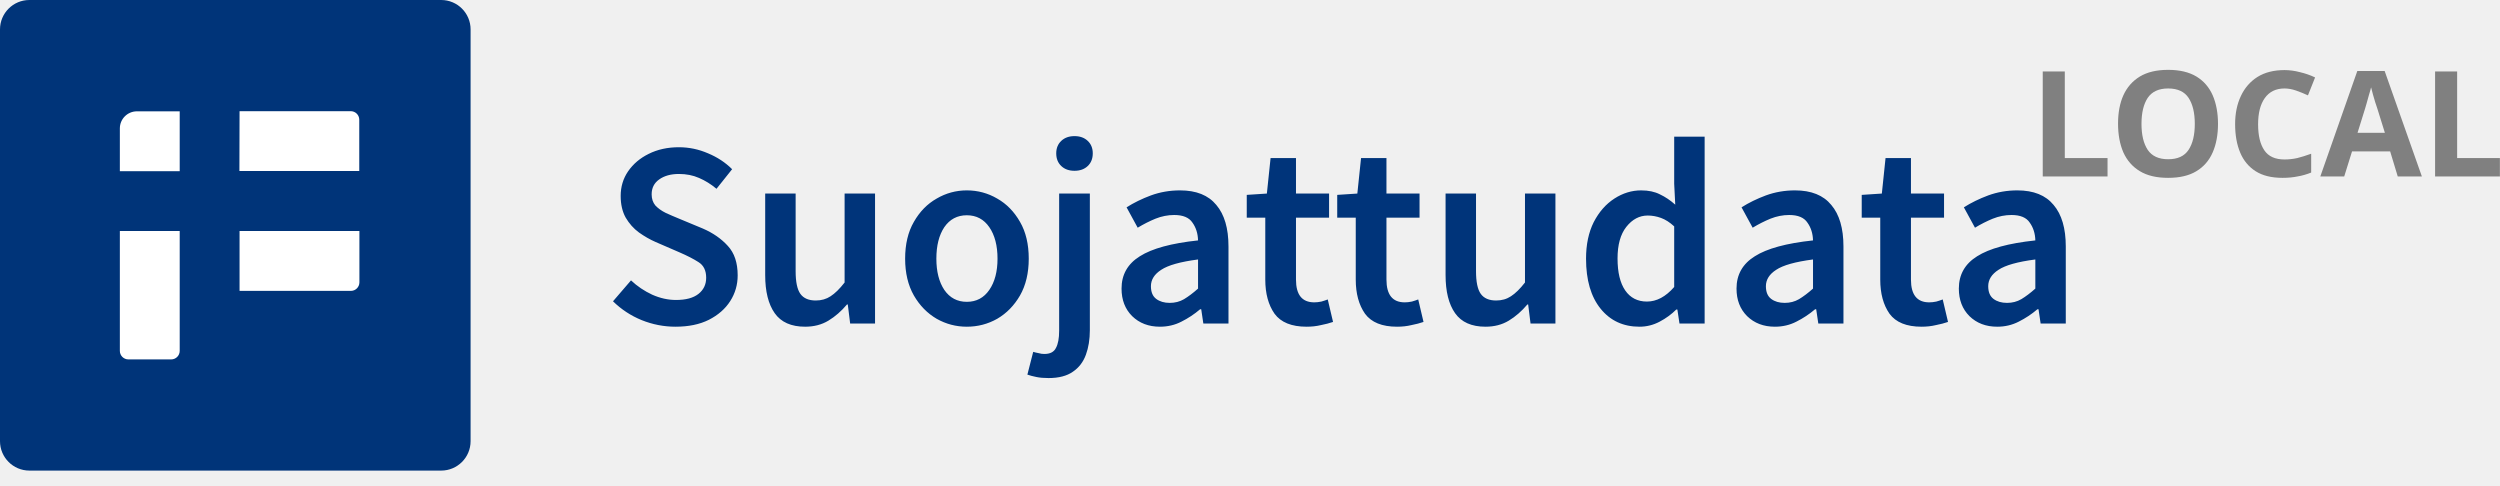
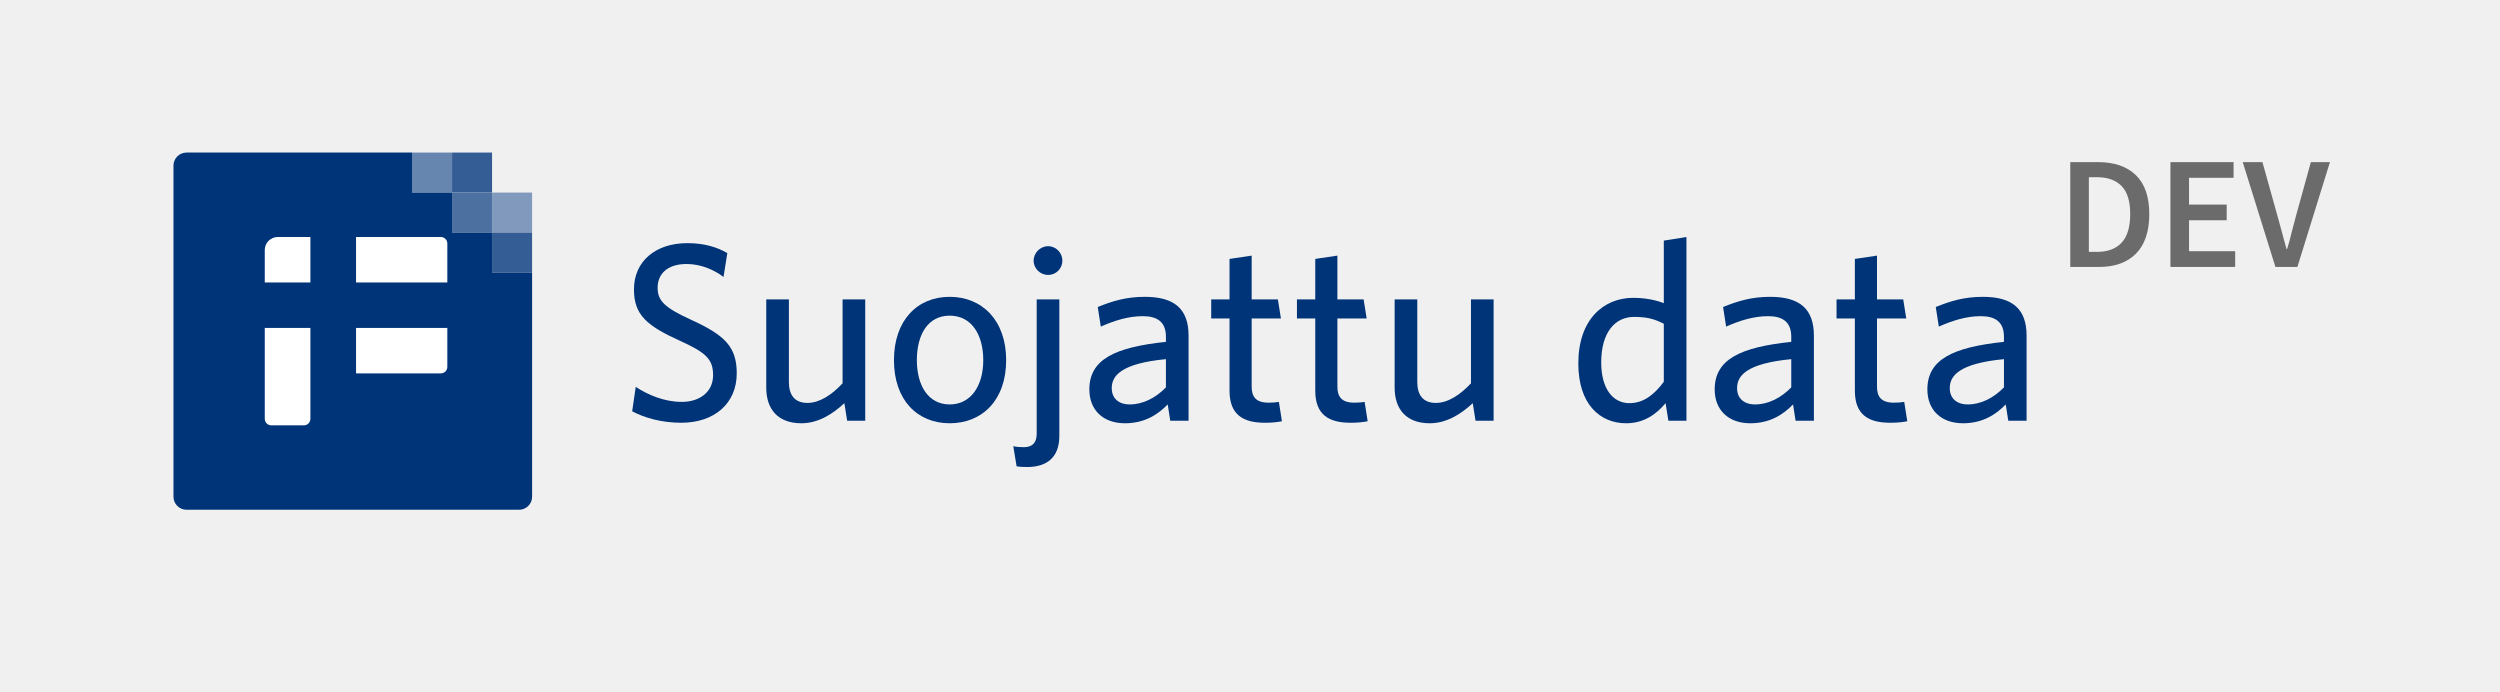
- <svg xmlns="http://www.w3.org/2000/svg" fill="none" height="33" viewBox="0 0 170 33" width="170">
-   <path id="text-path" d="M225,150 v-80 h240 v80 Z" stroke="#00f" stroke-width="1px" fill="none" />
-   <path d="m30 0h-28c-1.105 0-2 .895-2 2v28c0 1.105.895 2 2 2h28c1.105 0 2-.895 2-2v-28c0-1.105-.895-2-2-2z" fill="#003479" />
-   <path d="m45.932 22.216c-.792 0-1.56-.15-2.304-.45-.732-.3-1.38-.726-1.944-1.278l1.224-1.422c.42.396.9.72 1.44.972.54.24 1.08.36 1.62.36.672 0 1.182-.138 1.53-.414s.522-.642.522-1.098c0-.492-.174-.846-.522-1.062-.336-.216-.768-.438-1.296-.666l-1.62-.702c-.384-.168-.762-.384-1.134-.648-.36-.264-.66-.6-.9-1.008-.228-.408-.342-.9-.342-1.476 0-.624.168-1.182.504-1.674.348-.504.816-.9 1.404-1.188.6-.3 1.284-.45 2.052-.45.684 0 1.344.138 1.98.414.636.264 1.182.624 1.638 1.08l-1.062 1.332c-.372-.312-.768-.558-1.188-.738-.408-.18-.864-.27-1.368-.27-.552 0-1.002.126-1.35.378-.336.24-.504.576-.504 1.008 0 .3.084.552.252.756.18.192.414.36.702.504.288.132.594.264.918.396l1.602.666c.696.3 1.266.696 1.71 1.188.444.48.666 1.146.666 1.998 0 .636-.168 1.218-.504 1.746s-.822.954-1.458 1.278c-.624.312-1.38.468-2.268.468zm8.819 0c-.948 0-1.638-.306-2.07-.918s-.648-1.476-.648-2.592v-5.544h2.07v5.274c0 .732.108 1.248.324 1.548s.564.45 1.044.45c.384 0 .72-.096 1.008-.288.3-.192.618-.504.954-.936v-6.048h2.07v8.838h-1.692l-.162-1.296h-.054c-.384.456-.804.822-1.26 1.098s-.984.414-1.584.414zm10.992 0c-.732 0-1.416-.18-2.052-.54-.636-.372-1.152-.9-1.548-1.584-.396-.696-.594-1.53-.594-2.502 0-.984.198-1.818.594-2.502.396-.696.912-1.224 1.548-1.584.636-.372 1.32-.558 2.052-.558.744 0 1.434.186 2.07.558.636.36 1.152.888 1.548 1.584.396.684.594 1.518.594 2.502 0 .972-.198 1.806-.594 2.502-.396.684-.912 1.212-1.548 1.584-.636.36-1.326.54-2.07.54zm0-1.692c.648 0 1.158-.27 1.53-.81s.558-1.248.558-2.124c0-.888-.186-1.602-.558-2.142s-.882-.81-1.53-.81-1.158.27-1.53.81c-.36.54-.54 1.254-.54 2.142 0 .876.18 1.584.54 2.124.372.54.882.81 1.53.81zm5.559 5.184c-.324 0-.6-.024-.828-.072-.24-.048-.444-.102-.612-.162l.396-1.548c.12.036.246.066.378.09.12.036.246.054.378.054.396 0 .66-.138.792-.414.144-.264.216-.654.216-1.17v-9.324h2.088v9.288c0 .624-.09 1.182-.27 1.674s-.474.876-.882 1.152c-.408.288-.96.432-1.656.432zm1.764-14.094c-.372 0-.672-.108-.9-.324s-.342-.504-.342-.864c0-.348.114-.63.342-.846s.528-.324.9-.324.672.108.9.324.342.498.342.846c0 .36-.114.648-.342.864s-.528.324-.9.324zm5.809 10.602c-.768 0-1.398-.24-1.89-.72-.48-.48-.72-1.104-.72-1.872 0-.948.414-1.68 1.242-2.196.828-.528 2.148-.888 3.96-1.08-.012-.468-.138-.87-.378-1.206-.228-.348-.642-.522-1.242-.522-.432 0-.858.084-1.278.252-.408.168-.81.372-1.206.612l-.756-1.386c.492-.312 1.044-.582 1.656-.81.624-.228 1.284-.342 1.98-.342 1.104 0 1.926.33 2.466.99.552.648.828 1.59.828 2.826v5.238h-1.71l-.144-.972h-.072c-.396.336-.822.618-1.278.846-.444.228-.93.342-1.458.342zm.666-1.62c.36 0 .684-.084.972-.252.3-.18.618-.42.954-.72v-1.98c-1.2.156-2.034.39-2.502.702-.468.3-.702.672-.702 1.116 0 .396.12.684.36.864s.546.27.918.27zm9.306 1.62c-1.02 0-1.746-.294-2.178-.882-.42-.6-.63-1.374-.63-2.322v-4.212h-1.26v-1.548l1.368-.09.252-2.412h1.728v2.412h2.25v1.638h-2.25v4.212c0 1.032.414 1.548 1.242 1.548.156 0 .318-.018.486-.054.168-.048.312-.096.432-.144l.36 1.53c-.24.084-.516.156-.828.216-.3.072-.624.108-.972.108zm6.152 0c-1.02 0-1.746-.294-2.178-.882-.42-.6-.63-1.374-.63-2.322v-4.212h-1.26v-1.548l1.368-.09.252-2.412h1.728v2.412h2.25v1.638h-2.25v4.212c0 1.032.414 1.548 1.242 1.548.156 0 .318-.018.486-.054.168-.048.312-.096.432-.144l.36 1.53c-.24.084-.516.156-.828.216-.3.072-.624.108-.972.108zm6.018 0c-.948 0-1.638-.306-2.07-.918s-.648-1.476-.648-2.592v-5.544h2.07v5.274c0 .732.108 1.248.324 1.548s.564.45 1.044.45c.384 0 .72-.096 1.008-.288.3-.192.618-.504.954-.936v-6.048h2.07v8.838h-1.692l-.162-1.296h-.054c-.384.456-.804.822-1.26 1.098s-.984.414-1.584.414zm10.47 0c-1.104 0-1.986-.408-2.646-1.224s-.99-1.95-.99-3.402c0-.96.174-1.788.522-2.484.36-.696.828-1.23 1.404-1.602s1.182-.558 1.818-.558c.504 0 .93.09 1.278.27.36.168.708.402 1.044.702l-.072-1.422v-3.204h2.07v12.708h-1.71l-.144-.954h-.072c-.324.324-.702.6-1.134.828s-.888.342-1.368.342zm.504-1.71c.66 0 1.278-.33 1.854-.99v-4.122c-.3-.276-.6-.468-.9-.576s-.6-.162-.9-.162c-.564 0-1.05.258-1.458.774-.396.504-.594 1.218-.594 2.142 0 .948.174 1.674.522 2.178s.84.756 1.476.756zm8.702 1.71c-.768 0-1.398-.24-1.89-.72-.48-.48-.72-1.104-.72-1.872 0-.948.414-1.68 1.242-2.196.828-.528 2.148-.888 3.96-1.08-.012-.468-.138-.87-.378-1.206-.228-.348-.642-.522-1.242-.522-.432 0-.858.084-1.278.252-.408.168-.81.372-1.206.612l-.756-1.386c.492-.312 1.044-.582 1.656-.81.624-.228 1.284-.342 1.98-.342 1.104 0 1.926.33 2.466.99.552.648.828 1.59.828 2.826v5.238h-1.71l-.144-.972h-.072c-.396.336-.822.618-1.278.846-.444.228-.93.342-1.458.342zm.666-1.62c.36 0 .684-.084.972-.252.3-.18.618-.42.954-.72v-1.98c-1.2.156-2.034.39-2.502.702-.468.3-.702.672-.702 1.116 0 .396.12.684.36.864s.546.27.918.27zm9.306 1.62c-1.02 0-1.746-.294-2.178-.882-.42-.6-.63-1.374-.63-2.322v-4.212h-1.26v-1.548l1.368-.09.252-2.412h1.728v2.412h2.25v1.638h-2.25v4.212c0 1.032.414 1.548 1.242 1.548.156 0 .318-.018.486-.054.168-.048.312-.096.432-.144l.36 1.53c-.24.084-.516.156-.828.216-.3.072-.624.108-.972.108zm5.146 0c-.768 0-1.398-.24-1.89-.72-.48-.48-.72-1.104-.72-1.872 0-.948.414-1.68 1.242-2.196.828-.528 2.148-.888 3.96-1.08-.012-.468-.138-.87-.378-1.206-.228-.348-.642-.522-1.242-.522-.432 0-.858.084-1.278.252-.408.168-.81.372-1.206.612l-.756-1.386c.492-.312 1.044-.582 1.656-.81.624-.228 1.284-.342 1.98-.342 1.104 0 1.926.33 2.466.99.552.648.828 1.59.828 2.826v5.238h-1.71l-.144-.972h-.072c-.396.336-.822.618-1.278.846-.444.228-.93.342-1.458.342zm.666-1.62c.36 0 .684-.084.972-.252.3-.18.618-.42.954-.72v-1.98c-1.2.156-2.034.39-2.502.702-.468.3-.702.672-.702 1.116 0 .396.12.684.36.864s.546.27.918.27z" fill="#00347a" />
-   <g fill="#fff">
-     <path d="m8.15 11.64v-2.91c0-.64.52-1.16 1.16-1.16h2.91v4.07" />
-     <path d="m8.15 15.71h4.07v8.15c0 .32-.26.58-.58.58h-2.91c-.32 0-.58-.26-.58-.58" />
-     <path d="m16.29 7.56h7.56c.32 0 .58.26.58.58v3.49h-8.15" />
-     <path d="m23.85 19.78h-7.56v-4.07h8.15v3.49c0 .32-.26.58-.58.58z" />
-   </g>
-   <text x="138" y="12" textLength="32" fill="gray" style="font-family: sans-serif ;font-size: 10px;font-weight: bold;">LOCAL</text>
+ <svg xmlns="http://www.w3.org/2000/svg" id="a" width="1020mm" height="282mm" viewBox="0 0 2891.34 799.37">
+   <rect x="522.82" y="176.44" width="46.28" height="46.28" fill="#335d94" stroke-width="0" />
+   <rect x="476.53" y="176.44" width="46.28" height="46.28" fill="#6685af" stroke-width="0" />
+   <rect x="522.82" y="222.73" width="46.28" height="46.28" fill="#4c71a1" stroke-width="0" />
+   <rect x="569.1" y="222.73" width="46.28" height="46.28" fill="#8099bc" stroke-width="0" />
+   <rect x="569.1" y="269.01" width="46.28" height="46.28" fill="#335d94" stroke-width="0" />
+   <path d="m569.1,269.01h-46.28v-46.28h-46.28v-46.28H215.72c-8.29,0-15.08,6.76-15.08,15.02v383.07c0,8.26,6.79,15.02,15.08,15.02h384.59c8.29,0,15.08-6.76,15.08-15.02v-259.24h-46.28v-46.28Z" fill="#003479" stroke-width="0" />
+   <path d="m306.21,326.66v-37.56c0-8.26,6.79-15.02,15.08-15.02h37.7v52.58h-52.78Z" fill="#fff" stroke-width="0" />
+   <path d="m306.21,379.24h52.78v105.16c0,4.13-3.39,7.51-7.54,7.51h-37.7c-4.15,0-7.54-3.38-7.54-7.51v-105.16Z" fill="#fff" stroke-width="0" />
+   <path d="m411.78,274.09h98.03c4.15,0,7.54,3.38,7.54,7.51v45.07h-105.57v-52.58Z" fill="#fff" stroke-width="0" />
+   <path d="m509.81,431.82h-98.03v-52.58h105.57v45.07c0,4.15-3.38,7.51-7.54,7.51" fill="#fff" stroke-width="0" />
+   <path d="m787.93,488.93c-22.07,0-41.78-5.3-56.79-13.24l4.12-28.25c13.83,9.12,32.95,17.36,53.26,17.36s36.19-11.18,36.19-30.89c0-18.54-8.24-26.19-38.84-40.02-38.25-17.36-52.67-30.01-52.67-59.14,0-32.66,25.01-53.55,61.79-53.55,19.71,0,34.43,4.71,46.19,11.48l-4.41,27.66c-11.18-8.53-26.48-15.01-42.66-15.01-23.24,0-33.54,12.36-33.54,27.36s7.65,22.95,38.54,37.07c39.43,17.95,52.96,31.48,52.96,62.08,0,35.01-26.19,57.08-64.14,57.08Z" fill="#003479" stroke-width="0" />
+   <path d="m912.39,346.23v95.63c0,14.42,6.18,24.13,21.48,24.13,13.83,0,27.95-9.12,40.6-22.66v-97.1h26.19v140.35h-20.89l-3.24-20.3c-13.24,12.36-30.01,23.24-49.73,23.24-26.78,0-40.6-15.89-40.6-41.19v-102.1h26.19Z" fill="#003479" stroke-width="0" />
+   <path d="m1098.34,489.52c-37.37,0-64.44-26.78-64.44-72.97s27.07-73.26,64.44-73.26,65.32,27.07,65.32,73.26-27.66,72.97-65.32,72.97Zm0-124.46c-25.3,0-37.96,22.07-37.96,51.49s13.24,51.2,37.96,51.2,38.84-21.77,38.84-51.2-13.53-51.49-38.84-51.49Z" fill="#003479" stroke-width="0" />
+   <path d="m1187.79,540.13c-4.41,0-10-.29-12.06-.88l-3.83-23.24c3.24.88,8.24,1.18,12.36,1.18,9.12,0,14.71-4.71,14.71-15.3v-155.65h26.19v158c0,25.3-15.01,35.9-37.37,35.9Zm24.42-222.15c-9.12,0-16.77-7.36-16.77-16.48s7.65-16.77,16.77-16.77,16.48,7.65,16.48,16.77-7.36,16.48-16.48,16.48Z" fill="#003479" stroke-width="0" />
+   <path d="m1353.44,486.58l-2.94-18.83c-11.18,11.48-26.48,21.77-49.43,21.77-25.3,0-41.19-15.3-41.19-39.13,0-35.01,30.01-48.84,88.56-55.02v-5.88c0-17.65-10.59-23.83-26.78-23.83-17.07,0-33.25,5.3-48.55,12.06l-3.53-22.66c16.77-6.77,32.66-11.77,54.43-11.77,34.13,0,50.61,13.83,50.61,45.02v98.27h-21.19Zm-5-71.21c-51.79,5-62.67,19.13-62.67,33.54,0,11.48,7.65,18.83,20.89,18.83,15.3,0,30.01-7.65,41.78-19.71v-32.66Z" fill="#003479" stroke-width="0" />
+   <path d="m1462.9,488.93c-24.72,0-40.9-8.83-40.9-37.07v-83.56h-21.19v-22.07h21.19v-46.78l25.6-3.82v50.61h30.31l3.53,22.07h-33.84v78.85c0,11.48,4.71,18.54,19.42,18.54,4.71,0,8.83-.29,12.06-.88l3.53,22.36c-4.41.88-10.59,1.77-19.71,1.77Z" fill="#003479" stroke-width="0" />
+   <path d="m1562.05,488.93c-24.72,0-40.9-8.83-40.9-37.07v-83.56h-21.19v-22.07h21.19v-46.78l25.6-3.82v50.61h30.31l3.53,22.07h-33.84v78.85c0,11.48,4.71,18.54,19.42,18.54,4.71,0,8.83-.29,12.06-.88l3.53,22.36c-4.41.88-10.59,1.77-19.71,1.77Z" fill="#003479" stroke-width="0" />
+   <path d="m1639.14,346.23v95.63c0,14.42,6.18,24.13,21.48,24.13,13.83,0,27.95-9.12,40.6-22.66v-97.1h26.19v140.35h-20.89l-3.24-20.3c-13.24,12.36-30.01,23.24-49.73,23.24-26.78,0-40.6-15.89-40.6-41.19v-102.1h26.19Z" fill="#003479" stroke-width="0" />
+   <path d="m1888.94,344.46c13.83,0,26.48,2.65,35.31,6.18v-72.38l26.19-4.12v212.44h-20.89l-3.24-20.3c-10.59,12.65-25.01,23.24-45.61,23.24-30.31,0-55.32-22.07-55.32-69.15,0-51.2,29.42-75.91,63.55-75.91Zm-4.41,121.81c16.18,0,28.54-9.71,39.72-24.72v-67.09c-10.89-5.59-19.42-7.94-34.43-7.94-22.07,0-37.96,17.95-37.96,52.67,0,30.89,13.83,47.08,32.66,47.08Z" fill="#003479" stroke-width="0" />
+   <path d="m2076.66,486.58l-2.94-18.83c-11.18,11.48-26.48,21.77-49.43,21.77-25.3,0-41.19-15.3-41.19-39.13,0-35.01,30.01-48.84,88.56-55.02v-5.88c0-17.65-10.59-23.83-26.78-23.83-17.07,0-33.25,5.3-48.55,12.06l-3.53-22.66c16.77-6.77,32.66-11.77,54.43-11.77,34.13,0,50.61,13.83,50.61,45.02v98.27h-21.19Zm-5-71.21c-51.79,5-62.67,19.13-62.67,33.54,0,11.48,7.65,18.83,20.89,18.83,15.3,0,30.01-7.65,41.78-19.71v-32.66Z" fill="#003479" stroke-width="0" />
+   <path d="m2186.12,488.93c-24.72,0-40.9-8.83-40.9-37.07v-83.56h-21.19v-22.07h21.19v-46.78l25.6-3.82v50.61h30.31l3.53,22.07h-33.84v78.85c0,11.48,4.71,18.54,19.42,18.54,4.71,0,8.83-.29,12.06-.88l3.53,22.36c-4.41.88-10.59,1.77-19.71,1.77Z" fill="#003479" stroke-width="0" />
+   <path d="m2322.64,486.58l-2.94-18.83c-11.18,11.48-26.48,21.77-49.43,21.77-25.3,0-41.19-15.3-41.19-39.13,0-35.01,30.01-48.84,88.56-55.02v-5.88c0-17.65-10.59-23.83-26.78-23.83-17.07,0-33.25,5.3-48.55,12.06l-3.53-22.66c16.77-6.77,32.66-11.77,54.43-11.77,34.13,0,50.61,13.83,50.61,45.02v98.27h-21.19Zm-5-71.21c-51.79,5-62.67,19.13-62.67,33.54,0,11.48,7.65,18.83,20.89,18.83,15.3,0,30.01-7.65,41.78-19.71v-32.66Z" fill="#003479" stroke-width="0" />
+   <path d="m2394.35,308.73v-121.22h32.44c18.53,0,32.99,5,43.37,15.01s15.57,25.02,15.57,45.04-5.13,35.4-15.38,45.78c-10.26,10.26-24.4,15.38-42.44,15.38h-33.55Zm21.5-17.42h9.45c12.23,0,21.69-3.52,28.36-10.56,6.67-7.17,10.01-18.23,10.01-33.18s-3.34-25.64-10.01-32.44c-6.67-6.8-16.13-10.19-28.36-10.19h-9.45v86.37Zm94.34,17.42v-121.22h73.03v18.16h-51.53v30.95h43.56v18.16h-43.56v35.77h53.38v18.16h-74.88Zm121.42,0l-37.81-121.22h22.8l17.05,60.98c1.98,6.8,3.77,13.34,5.38,19.65,1.61,6.3,3.4,12.91,5.38,19.83h.74c2.1-6.92,3.89-13.53,5.38-19.83,1.61-6.3,3.34-12.85,5.19-19.65l16.87-60.98h22.06l-37.63,121.22h-25.39Z" fill="#6b6b6b" stroke-width="0" />
</svg>
